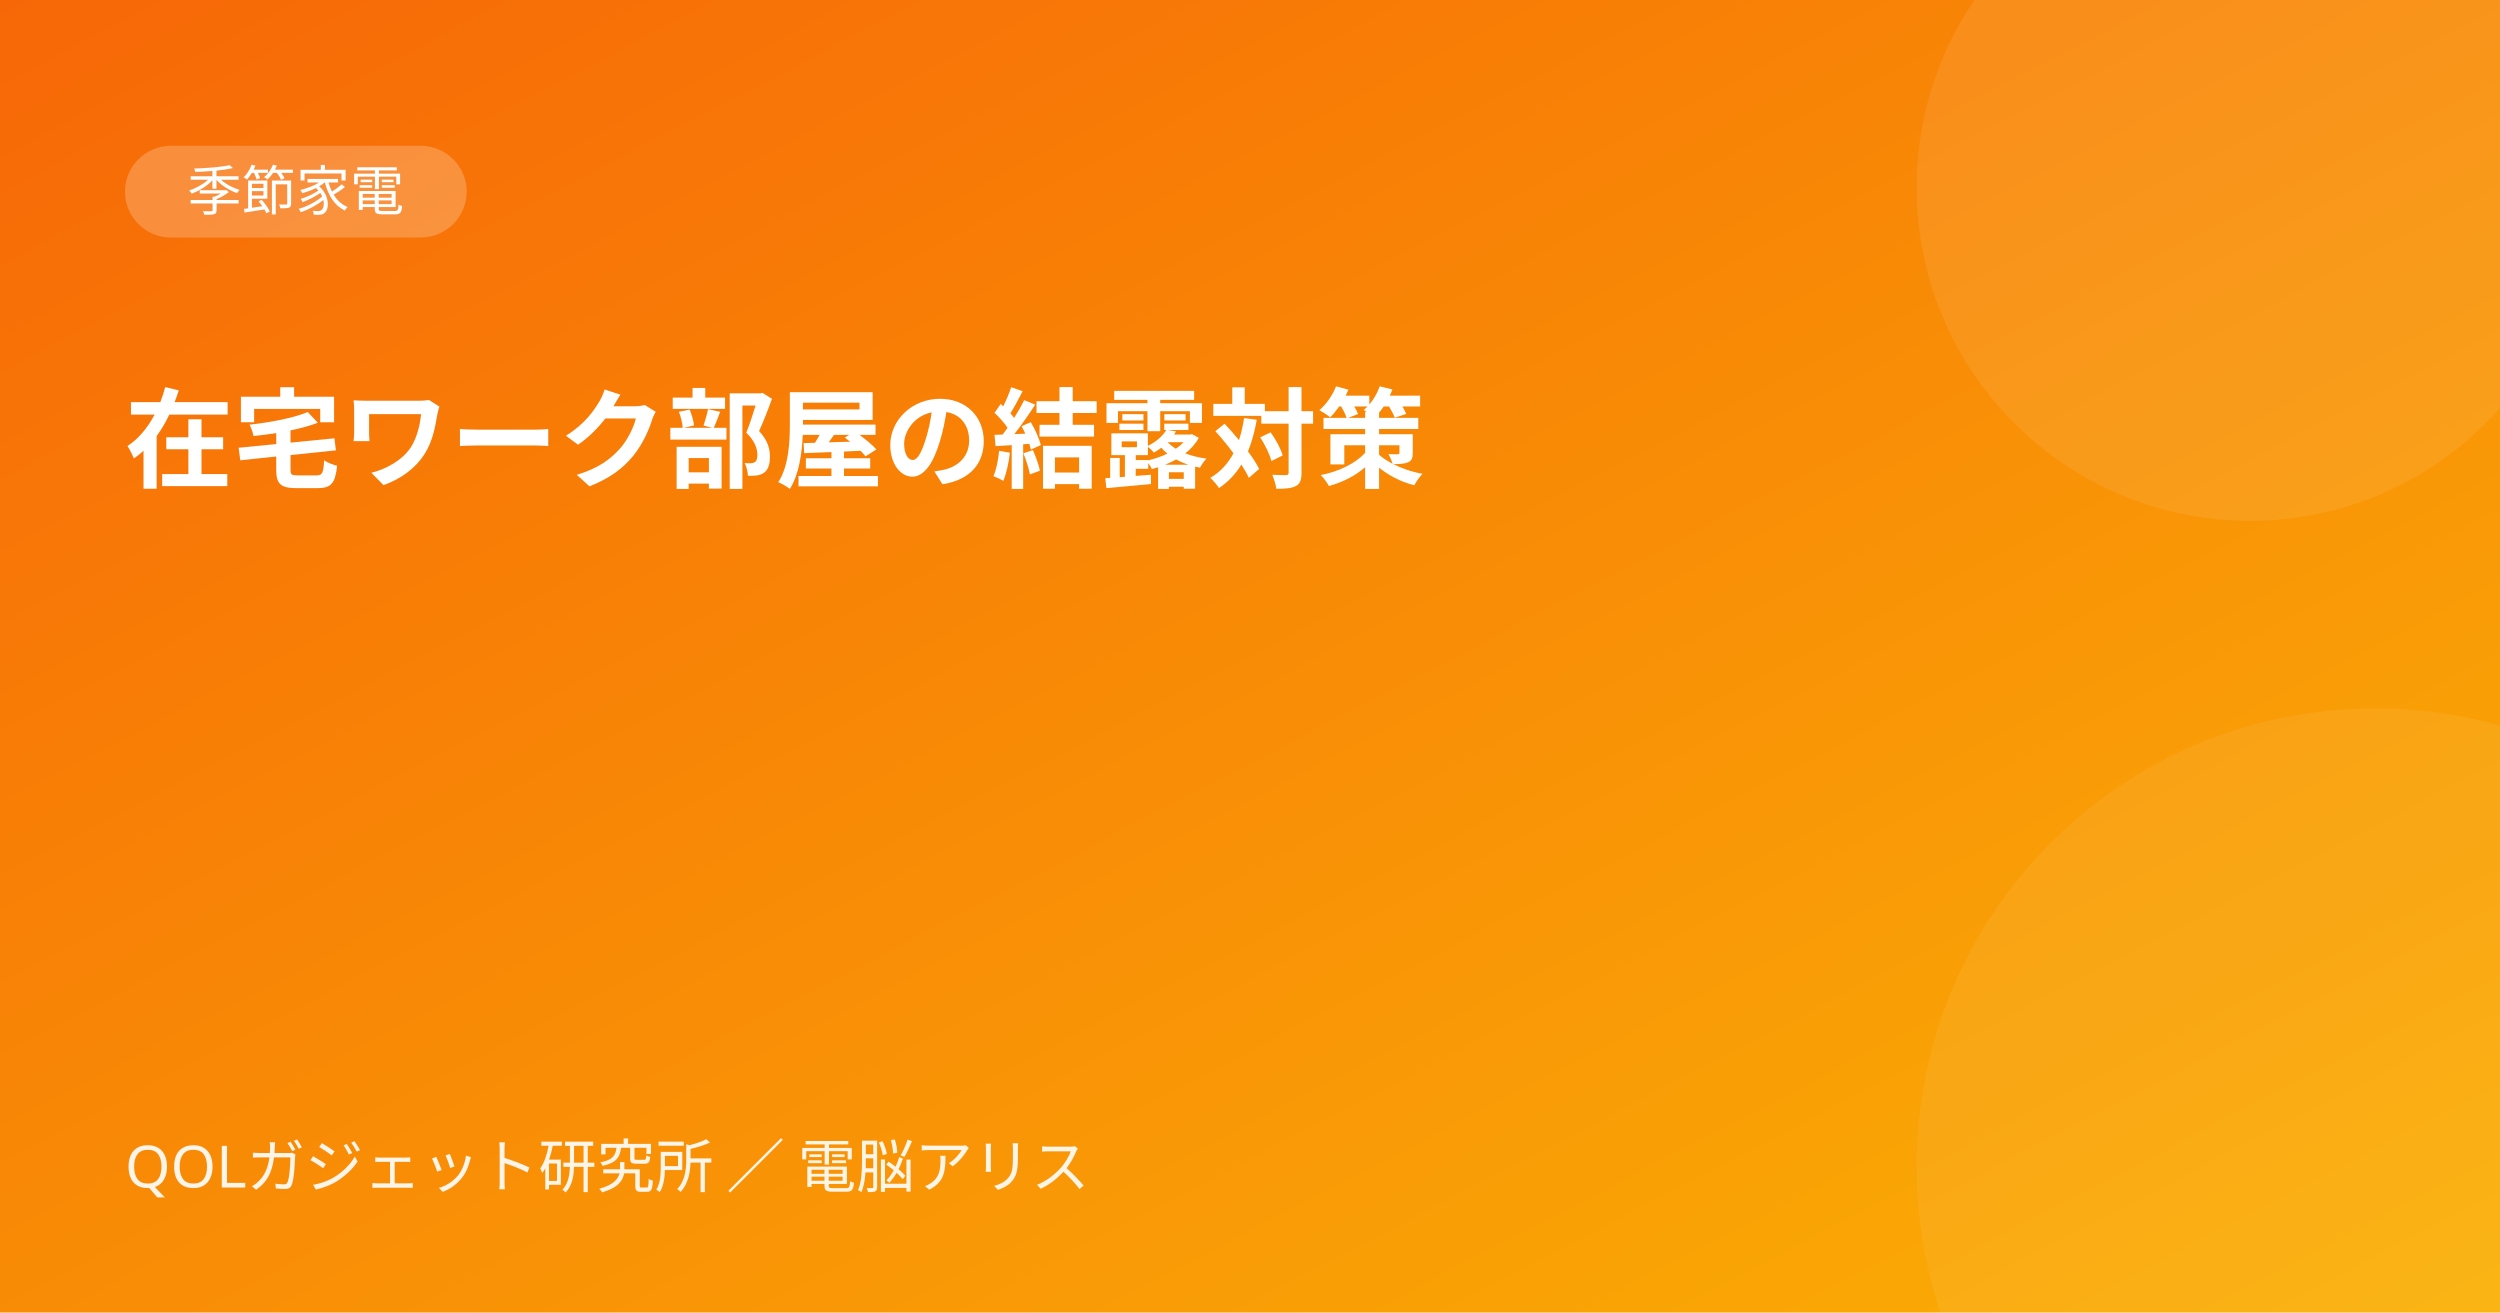
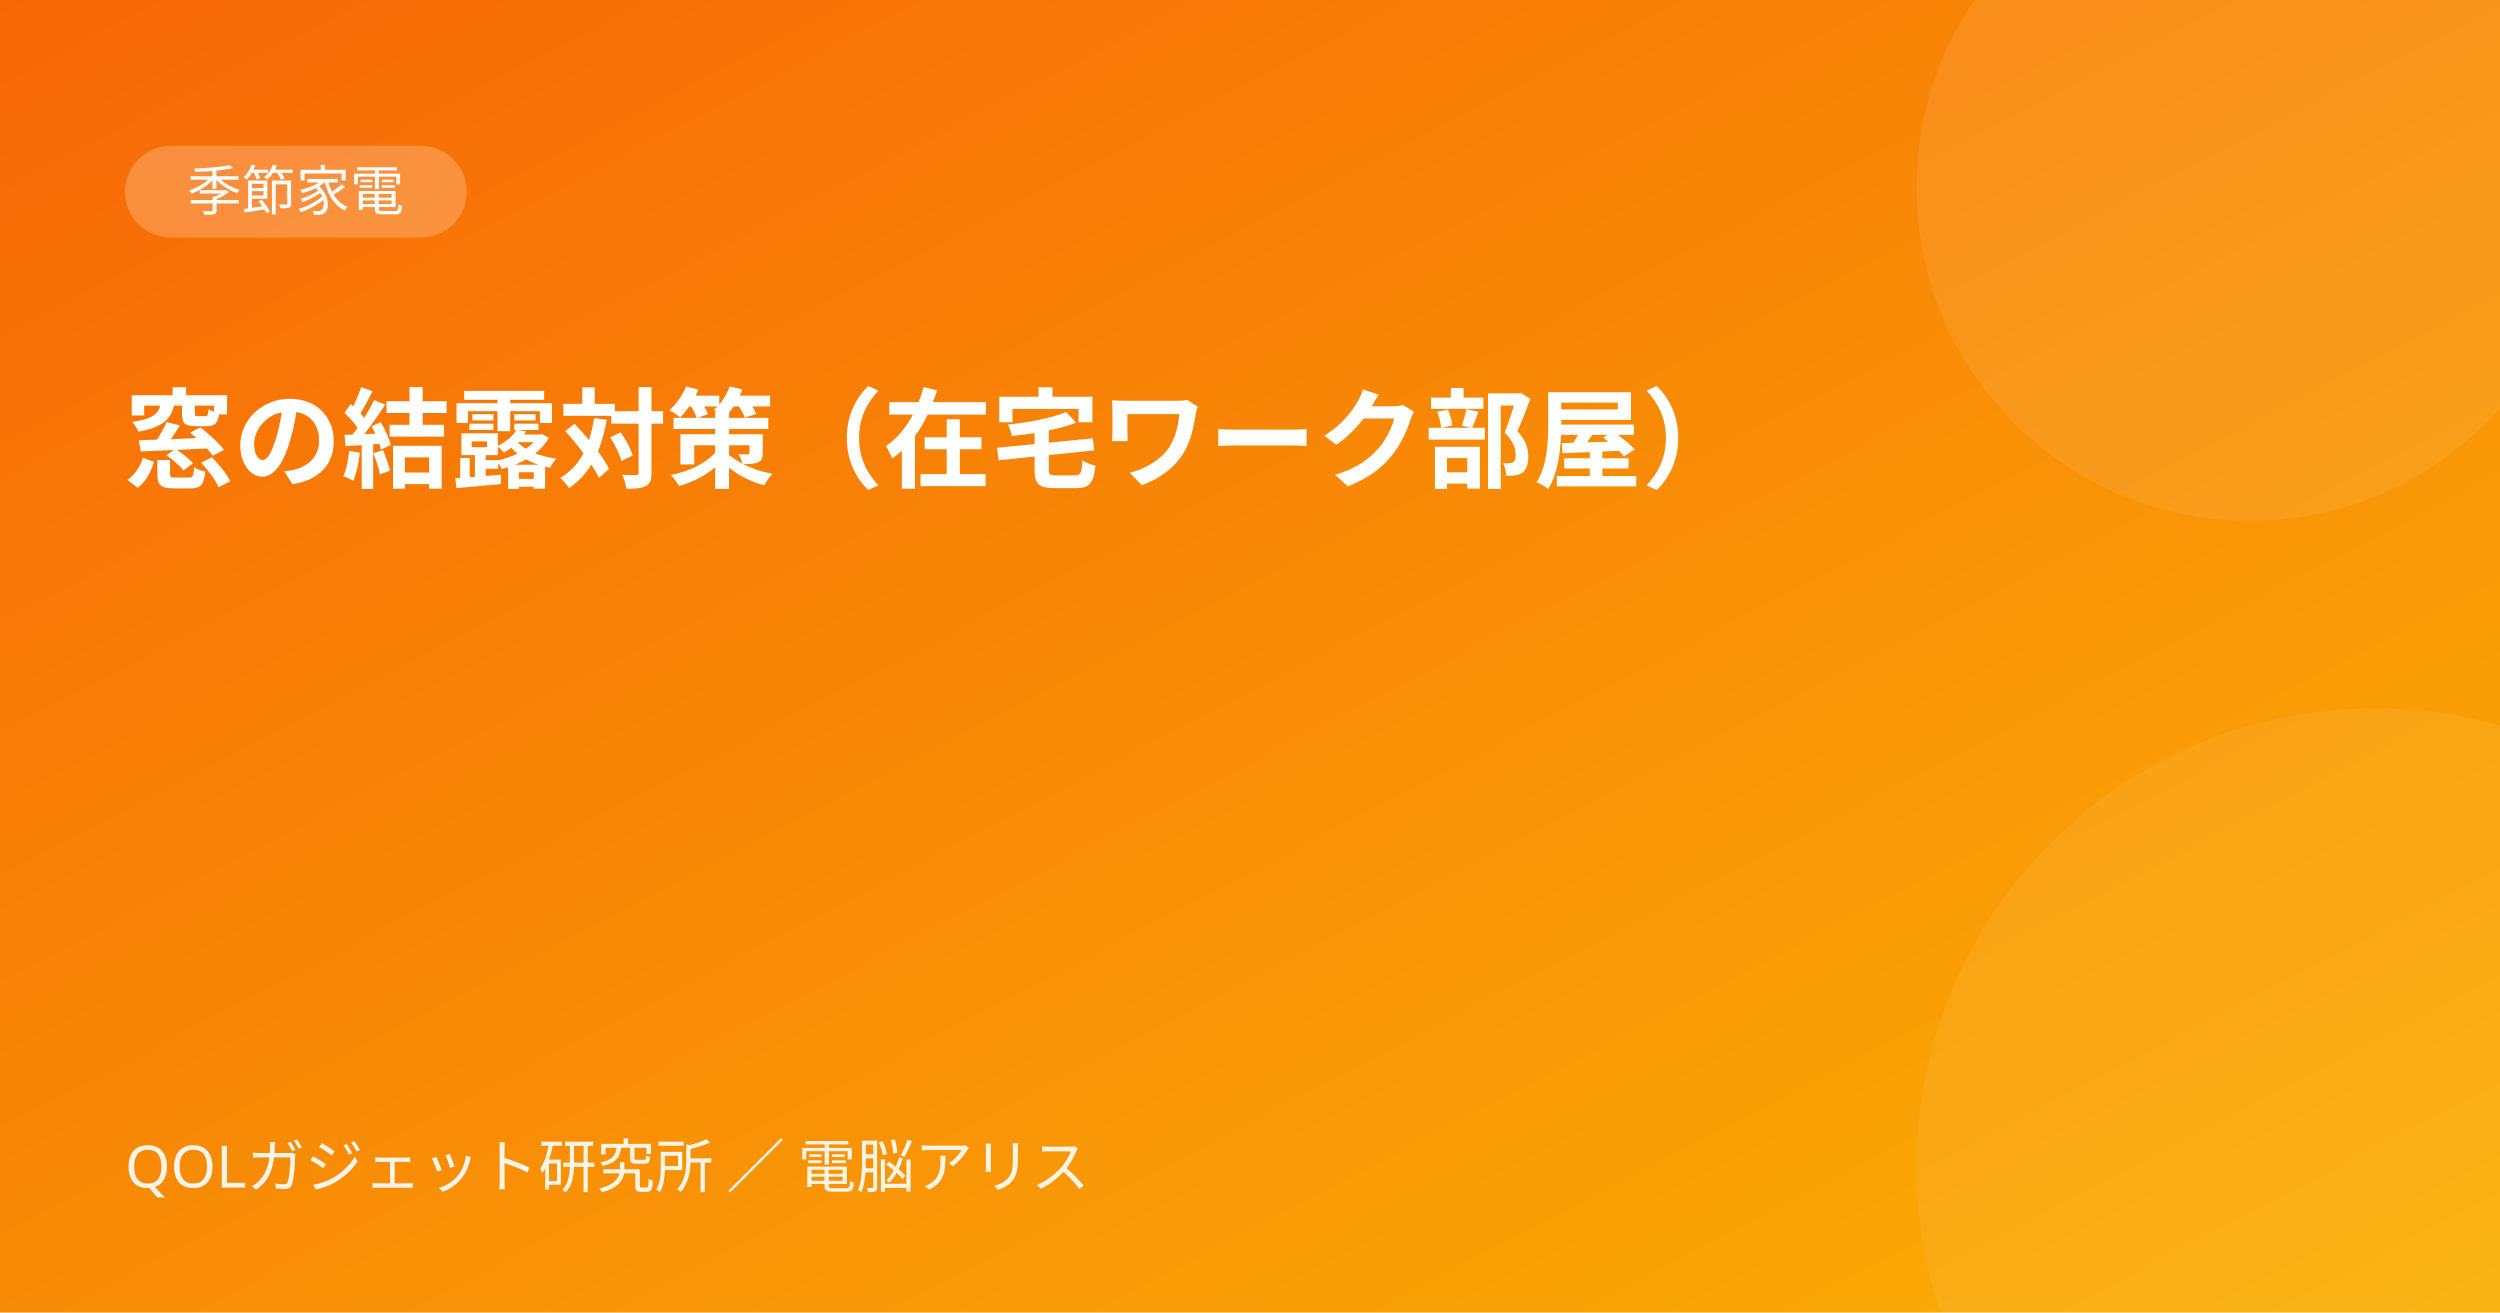
<svg xmlns="http://www.w3.org/2000/svg" viewBox="0 0 1200 630" font-family="Noto Sans JP,Hiragino Sans,Meiryo,sans-serif">
  <defs>
    <linearGradient id="g" x1="0" y1="0" x2="1" y2="1">
      <stop offset="0" stop-color="#f76707" />
      <stop offset="1" stop-color="#fab005" />
    </linearGradient>
  </defs>
  <rect width="1200" height="630" fill="url(#g)" />
  <circle cx="1080" cy="90" r="160" fill="#fff" opacity=".08" />
  <circle cx="1140" cy="560" r="220" fill="#fff" opacity=".06" />
  <rect x="60" y="70" rx="22" width="164" height="44" fill="#fff" opacity=".22" />
  <text x="90" y="101" font-size="26" fill="#fff">季節家電</text>
-   <text x="60" y="230" font-size="52" font-weight="700" fill="#fff">在宅ワーク部屋の結露対策</text>
+   <text x="60" y="230" font-size="52" font-weight="700" fill="#fff">窓の結露対策（在宅ワーク部屋）</text>
  <text x="60" y="570" font-size="28" fill="#fff" opacity=".9">QOLガジェット研究所 ／ 電脳アリス</text>
</svg>
